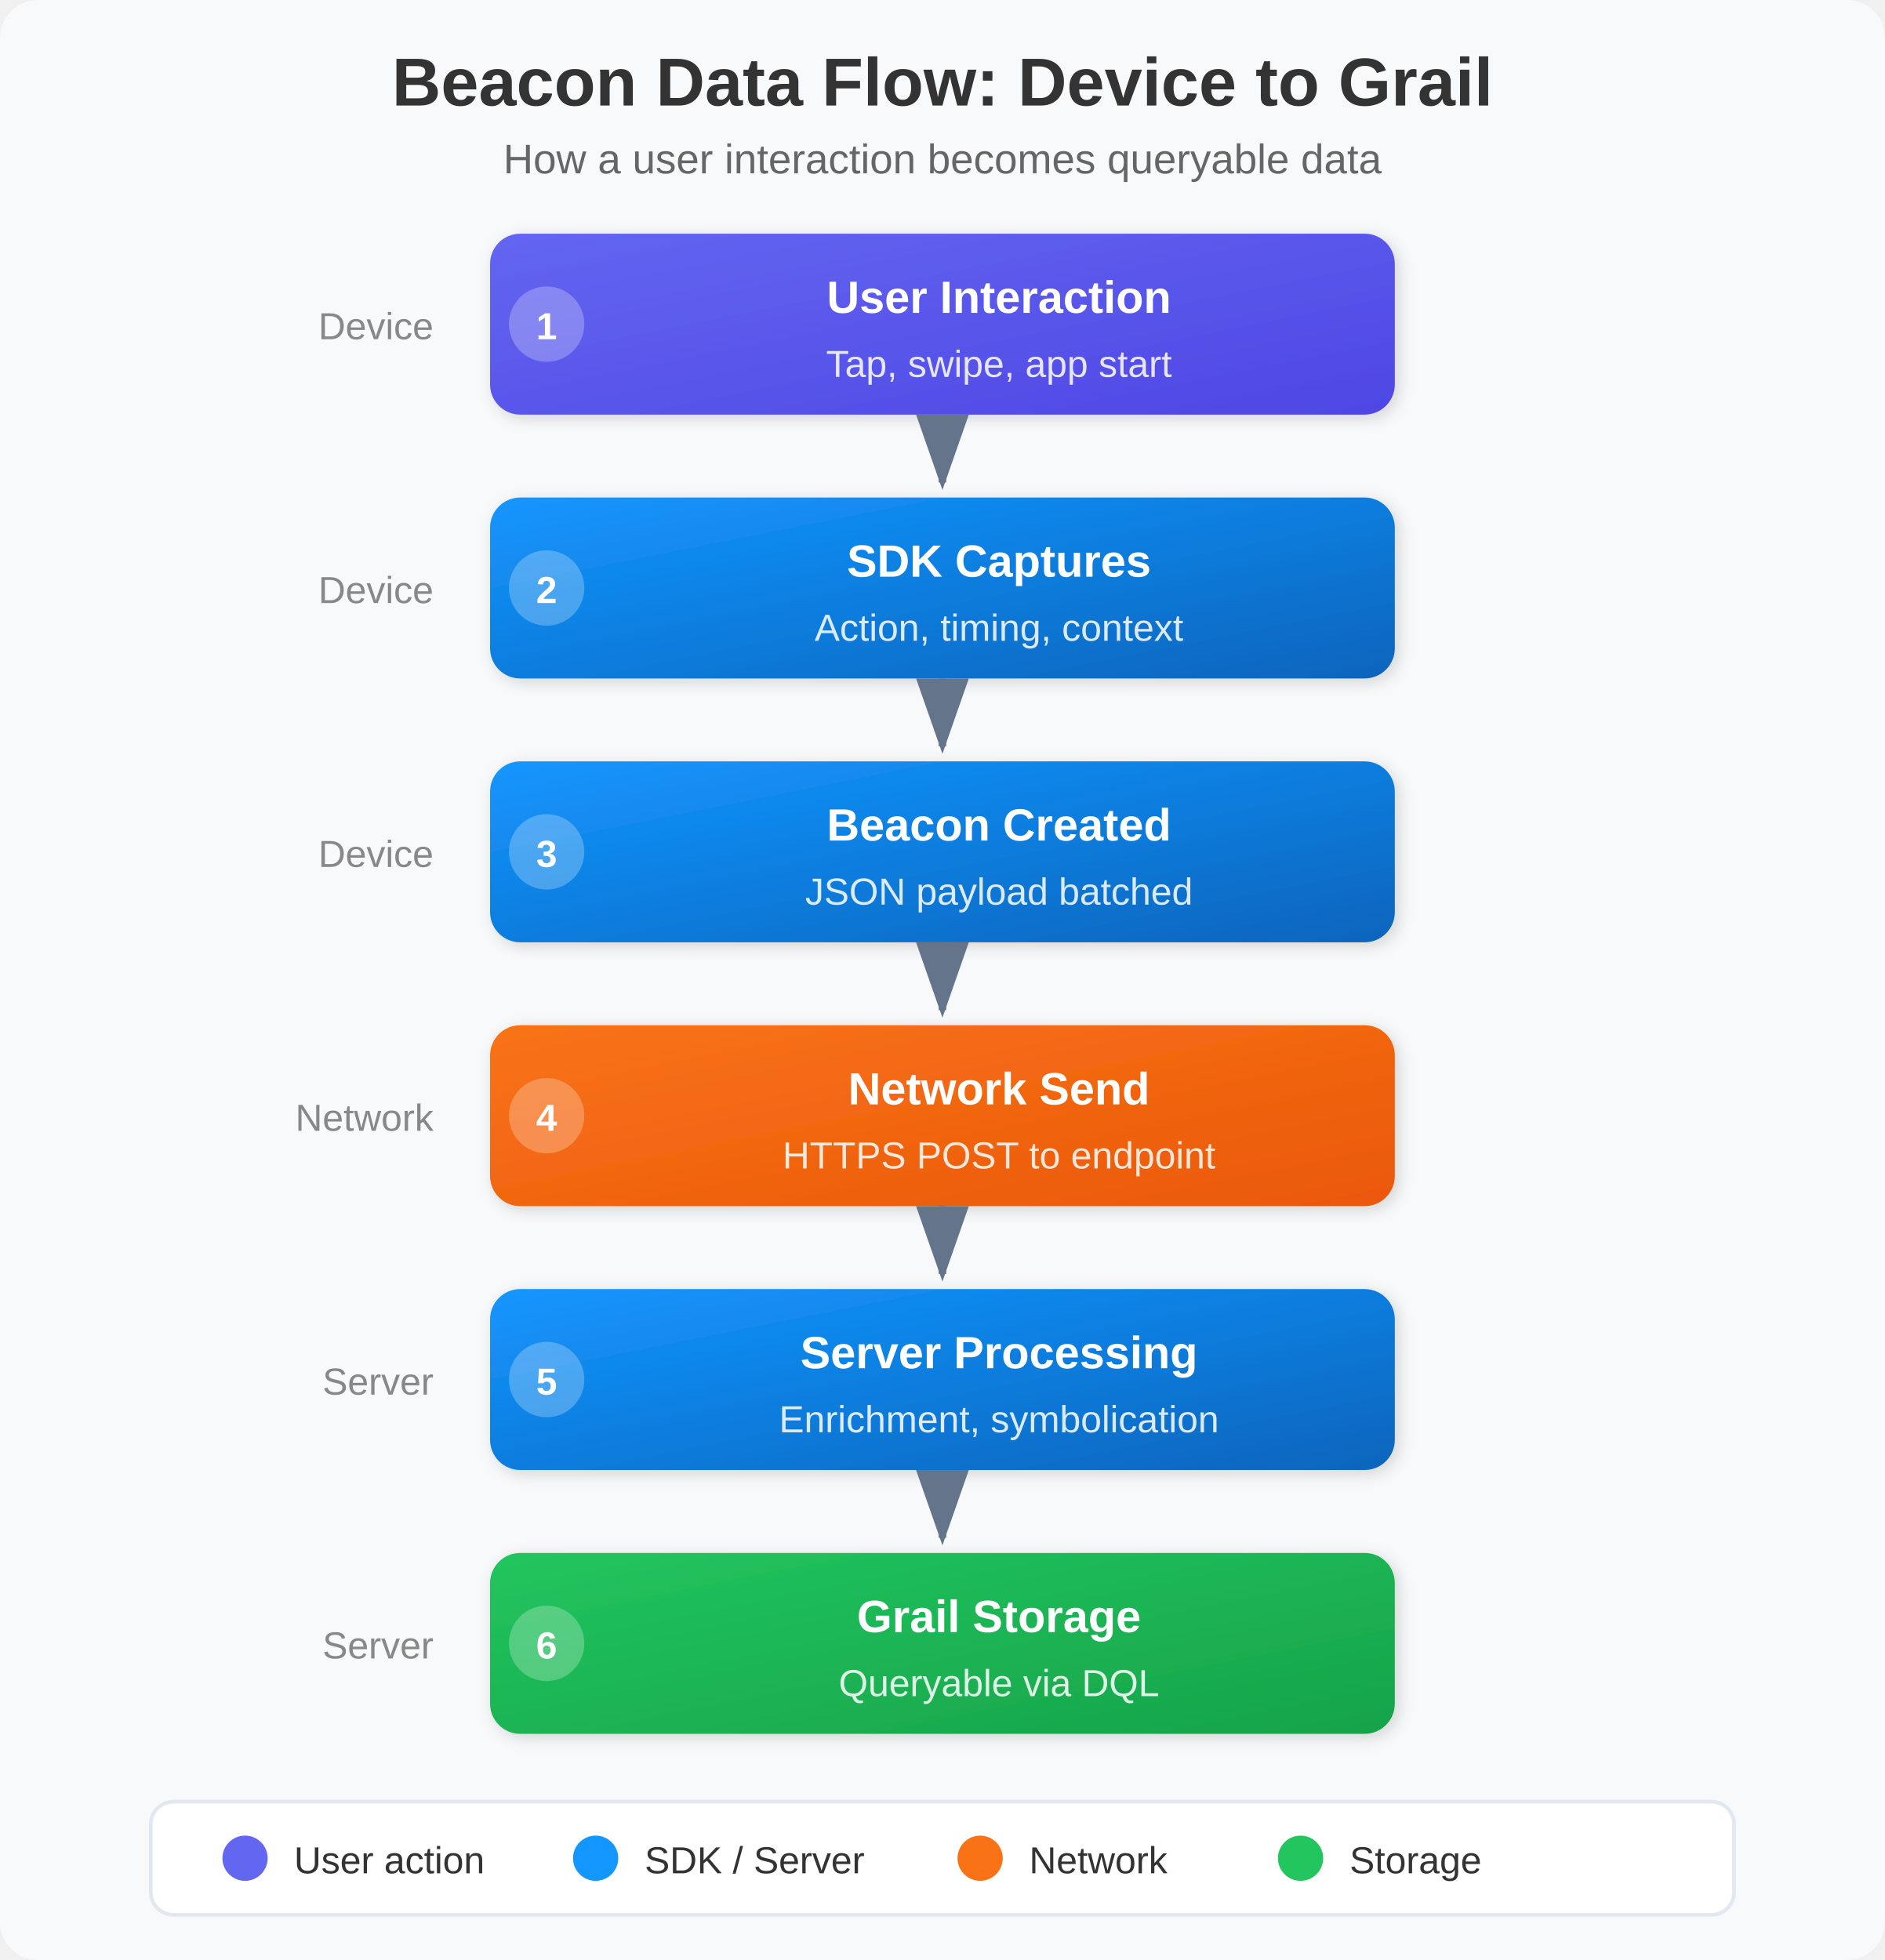
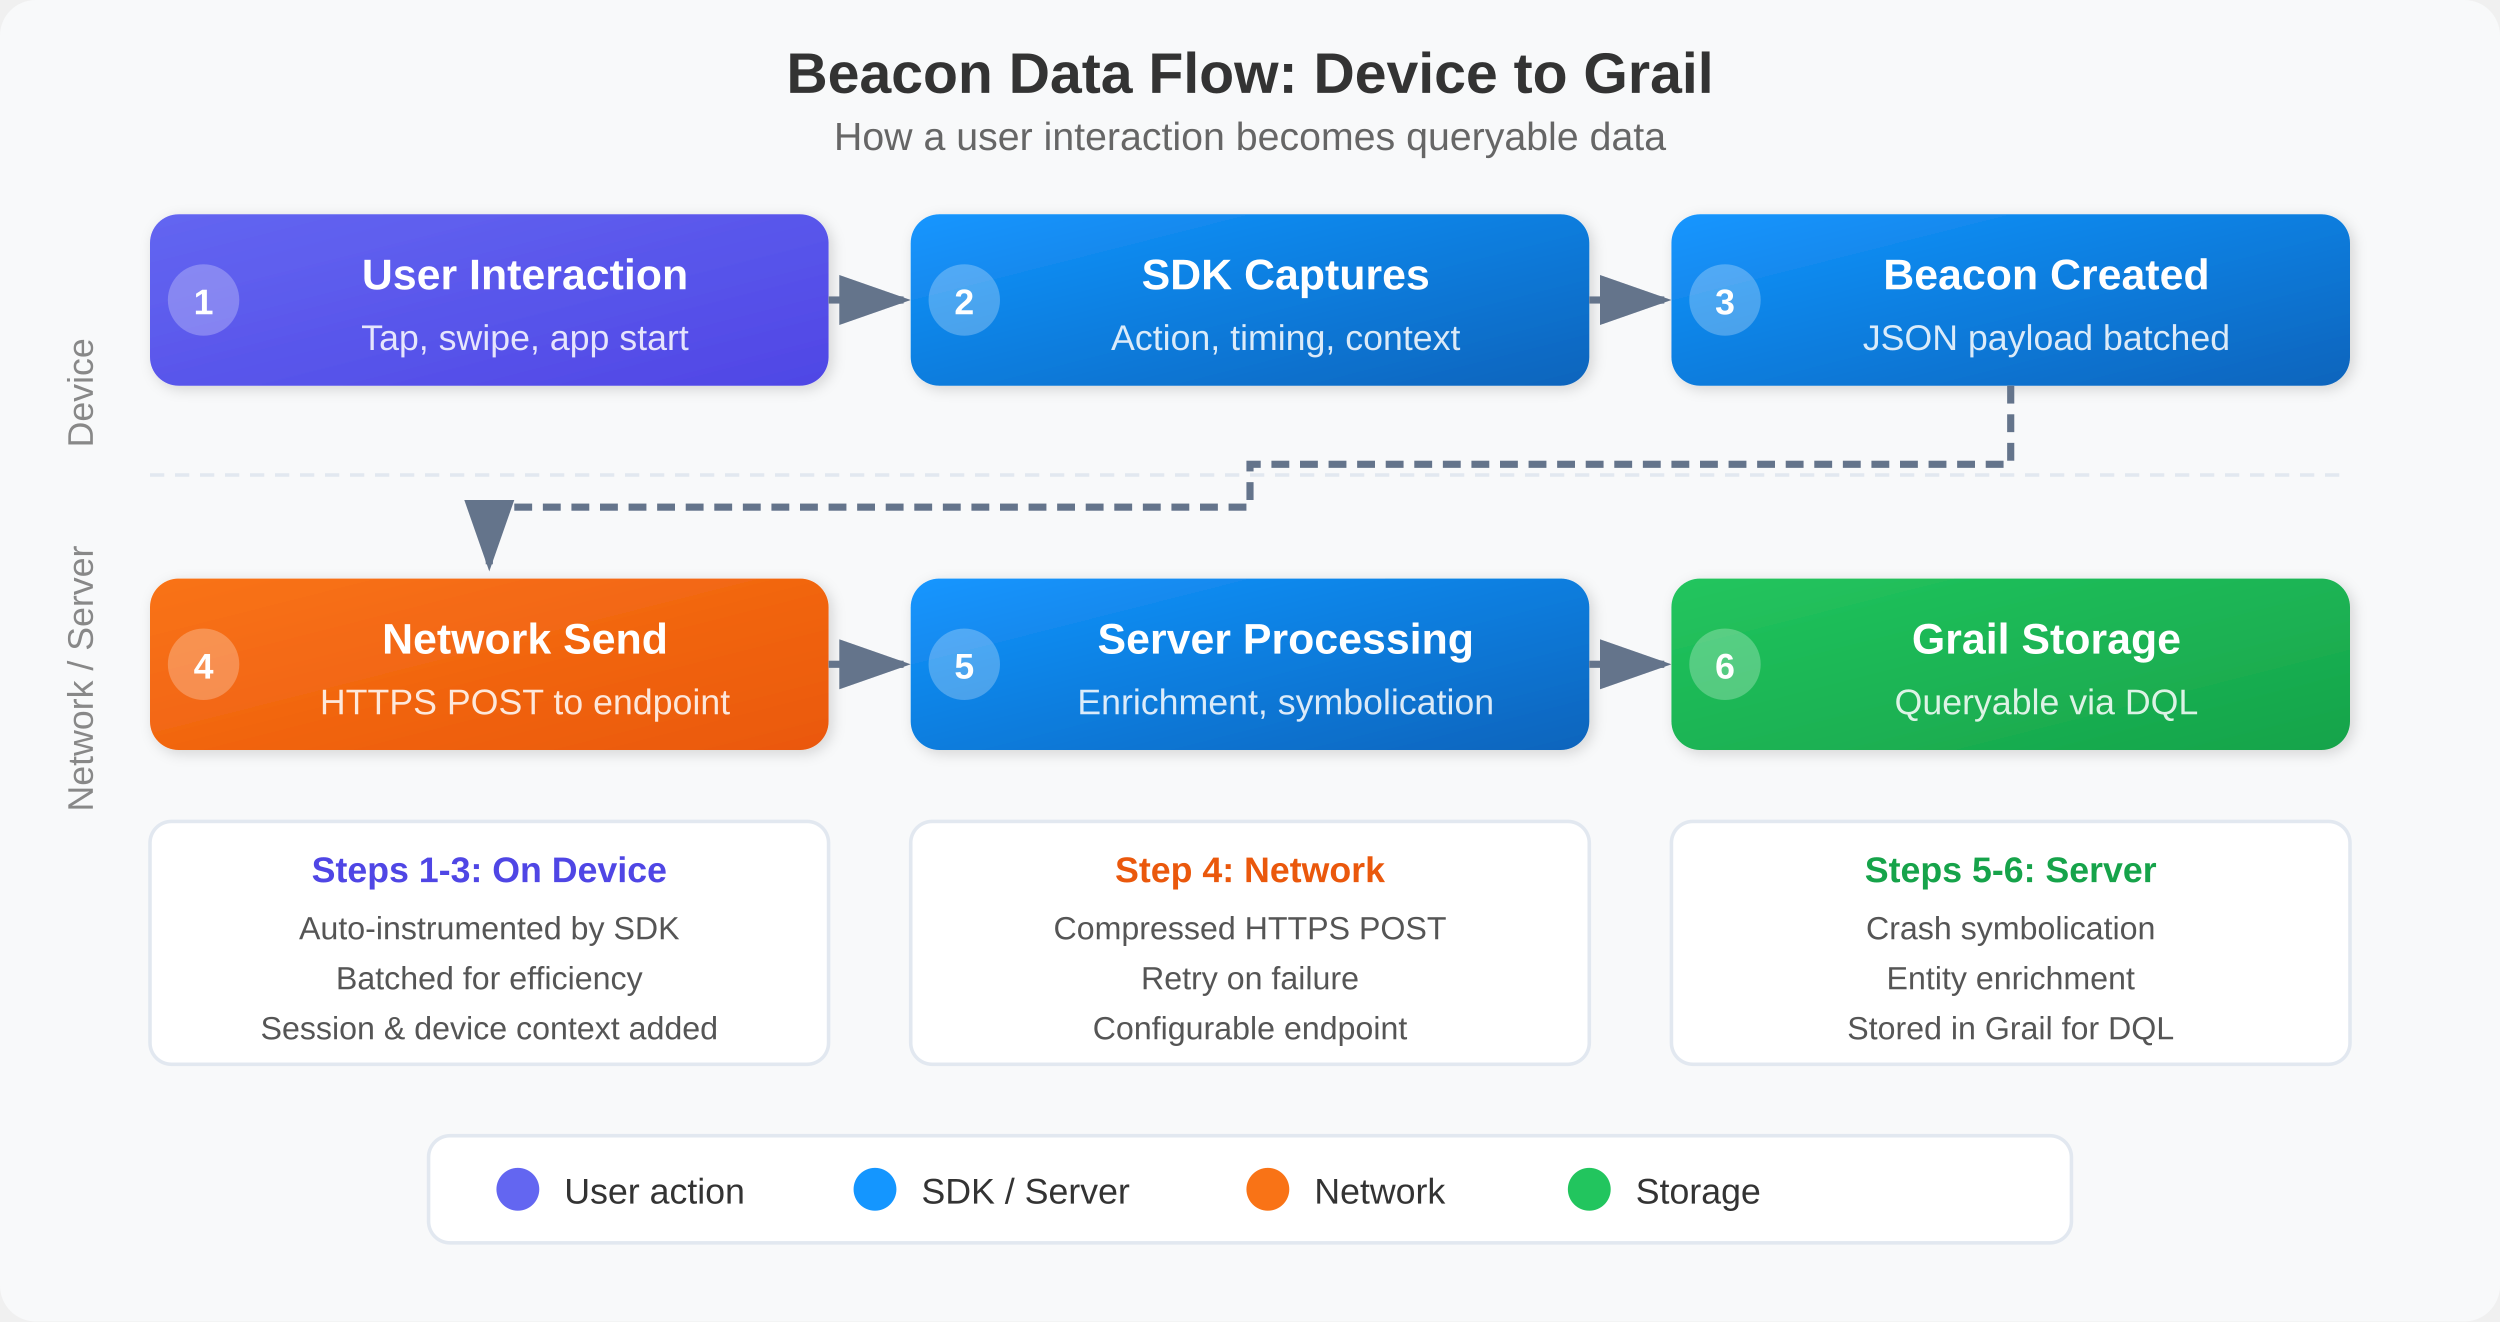
- <svg xmlns="http://www.w3.org/2000/svg" viewBox="0 0 500 520">
+ <svg xmlns="http://www.w3.org/2000/svg" viewBox="0 0 700 370">
  <defs>
    <linearGradient id="bPurpleGrad" x1="0%" y1="0%" x2="100%" y2="100%">
      <stop offset="0%" style="stop-color:#6366f1;stop-opacity:1" />
      <stop offset="100%" style="stop-color:#4f46e5;stop-opacity:1" />
    </linearGradient>
    <linearGradient id="bBlueGrad" x1="0%" y1="0%" x2="100%" y2="100%">
      <stop offset="0%" style="stop-color:#1496ff;stop-opacity:1" />
      <stop offset="100%" style="stop-color:#0a64bc;stop-opacity:1" />
    </linearGradient>
    <linearGradient id="bGreenGrad" x1="0%" y1="0%" x2="100%" y2="100%">
      <stop offset="0%" style="stop-color:#22c55e;stop-opacity:1" />
      <stop offset="100%" style="stop-color:#16a34a;stop-opacity:1" />
    </linearGradient>
    <linearGradient id="bOrangeGrad" x1="0%" y1="0%" x2="100%" y2="100%">
      <stop offset="0%" style="stop-color:#f97316;stop-opacity:1" />
      <stop offset="100%" style="stop-color:#ea580c;stop-opacity:1" />
    </linearGradient>
    <filter id="bShadow">
      <feDropShadow dx="1" dy="1" stdDeviation="2" flood-opacity="0.15" />
    </filter>
    <marker id="bArrow" markerWidth="10" markerHeight="7" refX="9" refY="3.5" orient="auto">
      <polygon points="0 0, 10 3.5, 0 7" fill="#64748b" />
    </marker>
  </defs>
-   <rect width="500" height="520" fill="#f8f9fa" rx="10" />
-   <text x="250" y="28" font-family="Arial, sans-serif" font-size="18" font-weight="bold" fill="#333" text-anchor="middle">Beacon Data Flow: Device to Grail</text>
-   <text x="250" y="46" font-family="Arial, sans-serif" font-size="11" fill="#666" text-anchor="middle">How a user interaction becomes queryable data</text>
-   <rect x="130" y="62" width="240" height="48" rx="8" fill="url(#bPurpleGrad)" filter="url(#bShadow)" />
-   <circle cx="145" cy="86" r="10" fill="rgba(255,255,255,0.25)" />
-   <text x="145" y="90" font-family="Arial, sans-serif" font-size="10" font-weight="bold" fill="white" text-anchor="middle">1</text>
-   <text x="265" y="83" font-family="Arial, sans-serif" font-size="12" font-weight="bold" fill="white" text-anchor="middle">User Interaction</text>
-   <text x="265" y="100" font-family="Arial, sans-serif" font-size="10" fill="rgba(255,255,255,0.85)" text-anchor="middle">Tap, swipe, app start</text>
-   <path d="M250,110 L250,128" stroke="#64748b" stroke-width="2" fill="none" marker-end="url(#bArrow)" />
-   <rect x="130" y="132" width="240" height="48" rx="8" fill="url(#bBlueGrad)" filter="url(#bShadow)" />
-   <circle cx="145" cy="156" r="10" fill="rgba(255,255,255,0.25)" />
-   <text x="145" y="160" font-family="Arial, sans-serif" font-size="10" font-weight="bold" fill="white" text-anchor="middle">2</text>
-   <text x="265" y="153" font-family="Arial, sans-serif" font-size="12" font-weight="bold" fill="white" text-anchor="middle">SDK Captures</text>
-   <text x="265" y="170" font-family="Arial, sans-serif" font-size="10" fill="rgba(255,255,255,0.85)" text-anchor="middle">Action, timing, context</text>
-   <path d="M250,180 L250,198" stroke="#64748b" stroke-width="2" fill="none" marker-end="url(#bArrow)" />
-   <rect x="130" y="202" width="240" height="48" rx="8" fill="url(#bBlueGrad)" filter="url(#bShadow)" />
-   <circle cx="145" cy="226" r="10" fill="rgba(255,255,255,0.25)" />
-   <text x="145" y="230" font-family="Arial, sans-serif" font-size="10" font-weight="bold" fill="white" text-anchor="middle">3</text>
-   <text x="265" y="223" font-family="Arial, sans-serif" font-size="12" font-weight="bold" fill="white" text-anchor="middle">Beacon Created</text>
-   <text x="265" y="240" font-family="Arial, sans-serif" font-size="10" fill="rgba(255,255,255,0.85)" text-anchor="middle">JSON payload batched</text>
-   <path d="M250,250 L250,268" stroke="#64748b" stroke-width="2" fill="none" marker-end="url(#bArrow)" />
-   <rect x="130" y="272" width="240" height="48" rx="8" fill="url(#bOrangeGrad)" filter="url(#bShadow)" />
-   <circle cx="145" cy="296" r="10" fill="rgba(255,255,255,0.25)" />
-   <text x="145" y="300" font-family="Arial, sans-serif" font-size="10" font-weight="bold" fill="white" text-anchor="middle">4</text>
-   <text x="265" y="293" font-family="Arial, sans-serif" font-size="12" font-weight="bold" fill="white" text-anchor="middle">Network Send</text>
-   <text x="265" y="310" font-family="Arial, sans-serif" font-size="10" fill="rgba(255,255,255,0.85)" text-anchor="middle">HTTPS POST to endpoint</text>
-   <path d="M250,320 L250,338" stroke="#64748b" stroke-width="2" fill="none" marker-end="url(#bArrow)" />
-   <rect x="130" y="342" width="240" height="48" rx="8" fill="url(#bBlueGrad)" filter="url(#bShadow)" />
-   <circle cx="145" cy="366" r="10" fill="rgba(255,255,255,0.25)" />
-   <text x="145" y="370" font-family="Arial, sans-serif" font-size="10" font-weight="bold" fill="white" text-anchor="middle">5</text>
-   <text x="265" y="363" font-family="Arial, sans-serif" font-size="12" font-weight="bold" fill="white" text-anchor="middle">Server Processing</text>
-   <text x="265" y="380" font-family="Arial, sans-serif" font-size="10" fill="rgba(255,255,255,0.85)" text-anchor="middle">Enrichment, symbolication</text>
-   <path d="M250,390 L250,408" stroke="#64748b" stroke-width="2" fill="none" marker-end="url(#bArrow)" />
-   <rect x="130" y="412" width="240" height="48" rx="8" fill="url(#bGreenGrad)" filter="url(#bShadow)" />
-   <circle cx="145" cy="436" r="10" fill="rgba(255,255,255,0.25)" />
-   <text x="145" y="440" font-family="Arial, sans-serif" font-size="10" font-weight="bold" fill="white" text-anchor="middle">6</text>
-   <text x="265" y="433" font-family="Arial, sans-serif" font-size="12" font-weight="bold" fill="white" text-anchor="middle">Grail Storage</text>
-   <text x="265" y="450" font-family="Arial, sans-serif" font-size="10" fill="rgba(255,255,255,0.85)" text-anchor="middle">Queryable via DQL</text>
-   <text x="115" y="90" font-family="Arial, sans-serif" font-size="10" fill="#888" text-anchor="end">Device</text>
-   <text x="115" y="160" font-family="Arial, sans-serif" font-size="10" fill="#888" text-anchor="end">Device</text>
-   <text x="115" y="230" font-family="Arial, sans-serif" font-size="10" fill="#888" text-anchor="end">Device</text>
-   <text x="115" y="300" font-family="Arial, sans-serif" font-size="10" fill="#888" text-anchor="end">Network</text>
-   <text x="115" y="370" font-family="Arial, sans-serif" font-size="10" fill="#888" text-anchor="end">Server</text>
-   <text x="115" y="440" font-family="Arial, sans-serif" font-size="10" fill="#888" text-anchor="end">Server</text>
-   <rect x="40" y="478" width="420" height="30" rx="6" fill="#fff" stroke="#e2e8f0" stroke-width="1" />
-   <circle cx="65" cy="493" r="6" fill="#6366f1" />
-   <text x="78" y="497" font-family="Arial, sans-serif" font-size="10" fill="#333">User action</text>
-   <circle cx="158" cy="493" r="6" fill="#1496ff" />
-   <text x="171" y="497" font-family="Arial, sans-serif" font-size="10" fill="#333">SDK / Server</text>
-   <circle cx="260" cy="493" r="6" fill="#f97316" />
-   <text x="273" y="497" font-family="Arial, sans-serif" font-size="10" fill="#333">Network</text>
-   <circle cx="345" cy="493" r="6" fill="#22c55e" />
-   <text x="358" y="497" font-family="Arial, sans-serif" font-size="10" fill="#333">Storage</text>
+   <rect width="700" height="370" fill="#f8f9fa" rx="10" />
+   <text x="350" y="26" font-family="Arial, sans-serif" font-size="16" font-weight="bold" fill="#333" text-anchor="middle">Beacon Data Flow: Device to Grail</text>
+   <text x="350" y="42" font-family="Arial, sans-serif" font-size="11" fill="#666" text-anchor="middle">How a user interaction becomes queryable data</text>
+   <text x="26" y="110" font-family="Arial, sans-serif" font-size="10" fill="#888" text-anchor="middle" transform="rotate(-90,26,110)">Device</text>
+   <rect x="42" y="60" width="190" height="48" rx="8" fill="url(#bPurpleGrad)" filter="url(#bShadow)" />
+   <circle cx="57" cy="84" r="10" fill="rgba(255,255,255,0.25)" />
+   <text x="57" y="88" font-family="Arial, sans-serif" font-size="10" font-weight="bold" fill="white" text-anchor="middle">1</text>
+   <text x="147" y="81" font-family="Arial, sans-serif" font-size="12" font-weight="bold" fill="white" text-anchor="middle">User Interaction</text>
+   <text x="147" y="98" font-family="Arial, sans-serif" font-size="10" fill="rgba(255,255,255,0.85)" text-anchor="middle">Tap, swipe, app start</text>
+   <path d="M232,84 L253,84" stroke="#64748b" stroke-width="2" fill="none" marker-end="url(#bArrow)" />
+   <rect x="255" y="60" width="190" height="48" rx="8" fill="url(#bBlueGrad)" filter="url(#bShadow)" />
+   <circle cx="270" cy="84" r="10" fill="rgba(255,255,255,0.25)" />
+   <text x="270" y="88" font-family="Arial, sans-serif" font-size="10" font-weight="bold" fill="white" text-anchor="middle">2</text>
+   <text x="360" y="81" font-family="Arial, sans-serif" font-size="12" font-weight="bold" fill="white" text-anchor="middle">SDK Captures</text>
+   <text x="360" y="98" font-family="Arial, sans-serif" font-size="10" fill="rgba(255,255,255,0.85)" text-anchor="middle">Action, timing, context</text>
+   <path d="M445,84 L466,84" stroke="#64748b" stroke-width="2" fill="none" marker-end="url(#bArrow)" />
+   <rect x="468" y="60" width="190" height="48" rx="8" fill="url(#bBlueGrad)" filter="url(#bShadow)" />
+   <circle cx="483" cy="84" r="10" fill="rgba(255,255,255,0.25)" />
+   <text x="483" y="88" font-family="Arial, sans-serif" font-size="10" font-weight="bold" fill="white" text-anchor="middle">3</text>
+   <text x="573" y="81" font-family="Arial, sans-serif" font-size="12" font-weight="bold" fill="white" text-anchor="middle">Beacon Created</text>
+   <text x="573" y="98" font-family="Arial, sans-serif" font-size="10" fill="rgba(255,255,255,0.85)" text-anchor="middle">JSON payload batched</text>
+   <line x1="42" y1="133" x2="658" y2="133" stroke="#e2e8f0" stroke-width="1" stroke-dasharray="4,3" />
+   <path d="M563,108 L563,130 L350,130 L350,142 L137,142 L137,158" stroke="#64748b" stroke-width="2" fill="none" marker-end="url(#bArrow)" stroke-dasharray="5,3" />
+   <text x="26" y="190" font-family="Arial, sans-serif" font-size="10" fill="#888" text-anchor="middle" transform="rotate(-90,26,190)">Network / Server</text>
+   <rect x="42" y="162" width="190" height="48" rx="8" fill="url(#bOrangeGrad)" filter="url(#bShadow)" />
+   <circle cx="57" cy="186" r="10" fill="rgba(255,255,255,0.25)" />
+   <text x="57" y="190" font-family="Arial, sans-serif" font-size="10" font-weight="bold" fill="white" text-anchor="middle">4</text>
+   <text x="147" y="183" font-family="Arial, sans-serif" font-size="12" font-weight="bold" fill="white" text-anchor="middle">Network Send</text>
+   <text x="147" y="200" font-family="Arial, sans-serif" font-size="10" fill="rgba(255,255,255,0.85)" text-anchor="middle">HTTPS POST to endpoint</text>
+   <path d="M232,186 L253,186" stroke="#64748b" stroke-width="2" fill="none" marker-end="url(#bArrow)" />
+   <rect x="255" y="162" width="190" height="48" rx="8" fill="url(#bBlueGrad)" filter="url(#bShadow)" />
+   <circle cx="270" cy="186" r="10" fill="rgba(255,255,255,0.25)" />
+   <text x="270" y="190" font-family="Arial, sans-serif" font-size="10" font-weight="bold" fill="white" text-anchor="middle">5</text>
+   <text x="360" y="183" font-family="Arial, sans-serif" font-size="12" font-weight="bold" fill="white" text-anchor="middle">Server Processing</text>
+   <text x="360" y="200" font-family="Arial, sans-serif" font-size="10" fill="rgba(255,255,255,0.85)" text-anchor="middle">Enrichment, symbolication</text>
+   <path d="M445,186 L466,186" stroke="#64748b" stroke-width="2" fill="none" marker-end="url(#bArrow)" />
+   <rect x="468" y="162" width="190" height="48" rx="8" fill="url(#bGreenGrad)" filter="url(#bShadow)" />
+   <circle cx="483" cy="186" r="10" fill="rgba(255,255,255,0.25)" />
+   <text x="483" y="190" font-family="Arial, sans-serif" font-size="10" font-weight="bold" fill="white" text-anchor="middle">6</text>
+   <text x="573" y="183" font-family="Arial, sans-serif" font-size="12" font-weight="bold" fill="white" text-anchor="middle">Grail Storage</text>
+   <text x="573" y="200" font-family="Arial, sans-serif" font-size="10" fill="rgba(255,255,255,0.85)" text-anchor="middle">Queryable via DQL</text>
+   <rect x="42" y="230" width="190" height="68" rx="6" fill="#fff" stroke="#e2e8f0" stroke-width="1" />
+   <text x="137" y="247" font-family="Arial, sans-serif" font-size="10" font-weight="bold" fill="#4f46e5" text-anchor="middle">Steps 1-3: On Device</text>
+   <text x="137" y="263" font-family="Arial, sans-serif" font-size="9" fill="#555" text-anchor="middle">Auto-instrumented by SDK</text>
+   <text x="137" y="277" font-family="Arial, sans-serif" font-size="9" fill="#555" text-anchor="middle">Batched for efficiency</text>
+   <text x="137" y="291" font-family="Arial, sans-serif" font-size="9" fill="#555" text-anchor="middle">Session &amp; device context added</text>
+   <rect x="255" y="230" width="190" height="68" rx="6" fill="#fff" stroke="#e2e8f0" stroke-width="1" />
+   <text x="350" y="247" font-family="Arial, sans-serif" font-size="10" font-weight="bold" fill="#ea580c" text-anchor="middle">Step 4: Network</text>
+   <text x="350" y="263" font-family="Arial, sans-serif" font-size="9" fill="#555" text-anchor="middle">Compressed HTTPS POST</text>
+   <text x="350" y="277" font-family="Arial, sans-serif" font-size="9" fill="#555" text-anchor="middle">Retry on failure</text>
+   <text x="350" y="291" font-family="Arial, sans-serif" font-size="9" fill="#555" text-anchor="middle">Configurable endpoint</text>
+   <rect x="468" y="230" width="190" height="68" rx="6" fill="#fff" stroke="#e2e8f0" stroke-width="1" />
+   <text x="563" y="247" font-family="Arial, sans-serif" font-size="10" font-weight="bold" fill="#16a34a" text-anchor="middle">Steps 5-6: Server</text>
+   <text x="563" y="263" font-family="Arial, sans-serif" font-size="9" fill="#555" text-anchor="middle">Crash symbolication</text>
+   <text x="563" y="277" font-family="Arial, sans-serif" font-size="9" fill="#555" text-anchor="middle">Entity enrichment</text>
+   <text x="563" y="291" font-family="Arial, sans-serif" font-size="9" fill="#555" text-anchor="middle">Stored in Grail for DQL</text>
+   <rect x="120" y="318" width="460" height="30" rx="6" fill="#fff" stroke="#e2e8f0" stroke-width="1" />
+   <circle cx="145" cy="333" r="6" fill="#6366f1" />
+   <text x="158" y="337" font-family="Arial, sans-serif" font-size="10" fill="#333">User action</text>
+   <circle cx="245" cy="333" r="6" fill="#1496ff" />
+   <text x="258" y="337" font-family="Arial, sans-serif" font-size="10" fill="#333">SDK / Server</text>
+   <circle cx="355" cy="333" r="6" fill="#f97316" />
+   <text x="368" y="337" font-family="Arial, sans-serif" font-size="10" fill="#333">Network</text>
+   <circle cx="445" cy="333" r="6" fill="#22c55e" />
+   <text x="458" y="337" font-family="Arial, sans-serif" font-size="10" fill="#333">Storage</text>
</svg>
